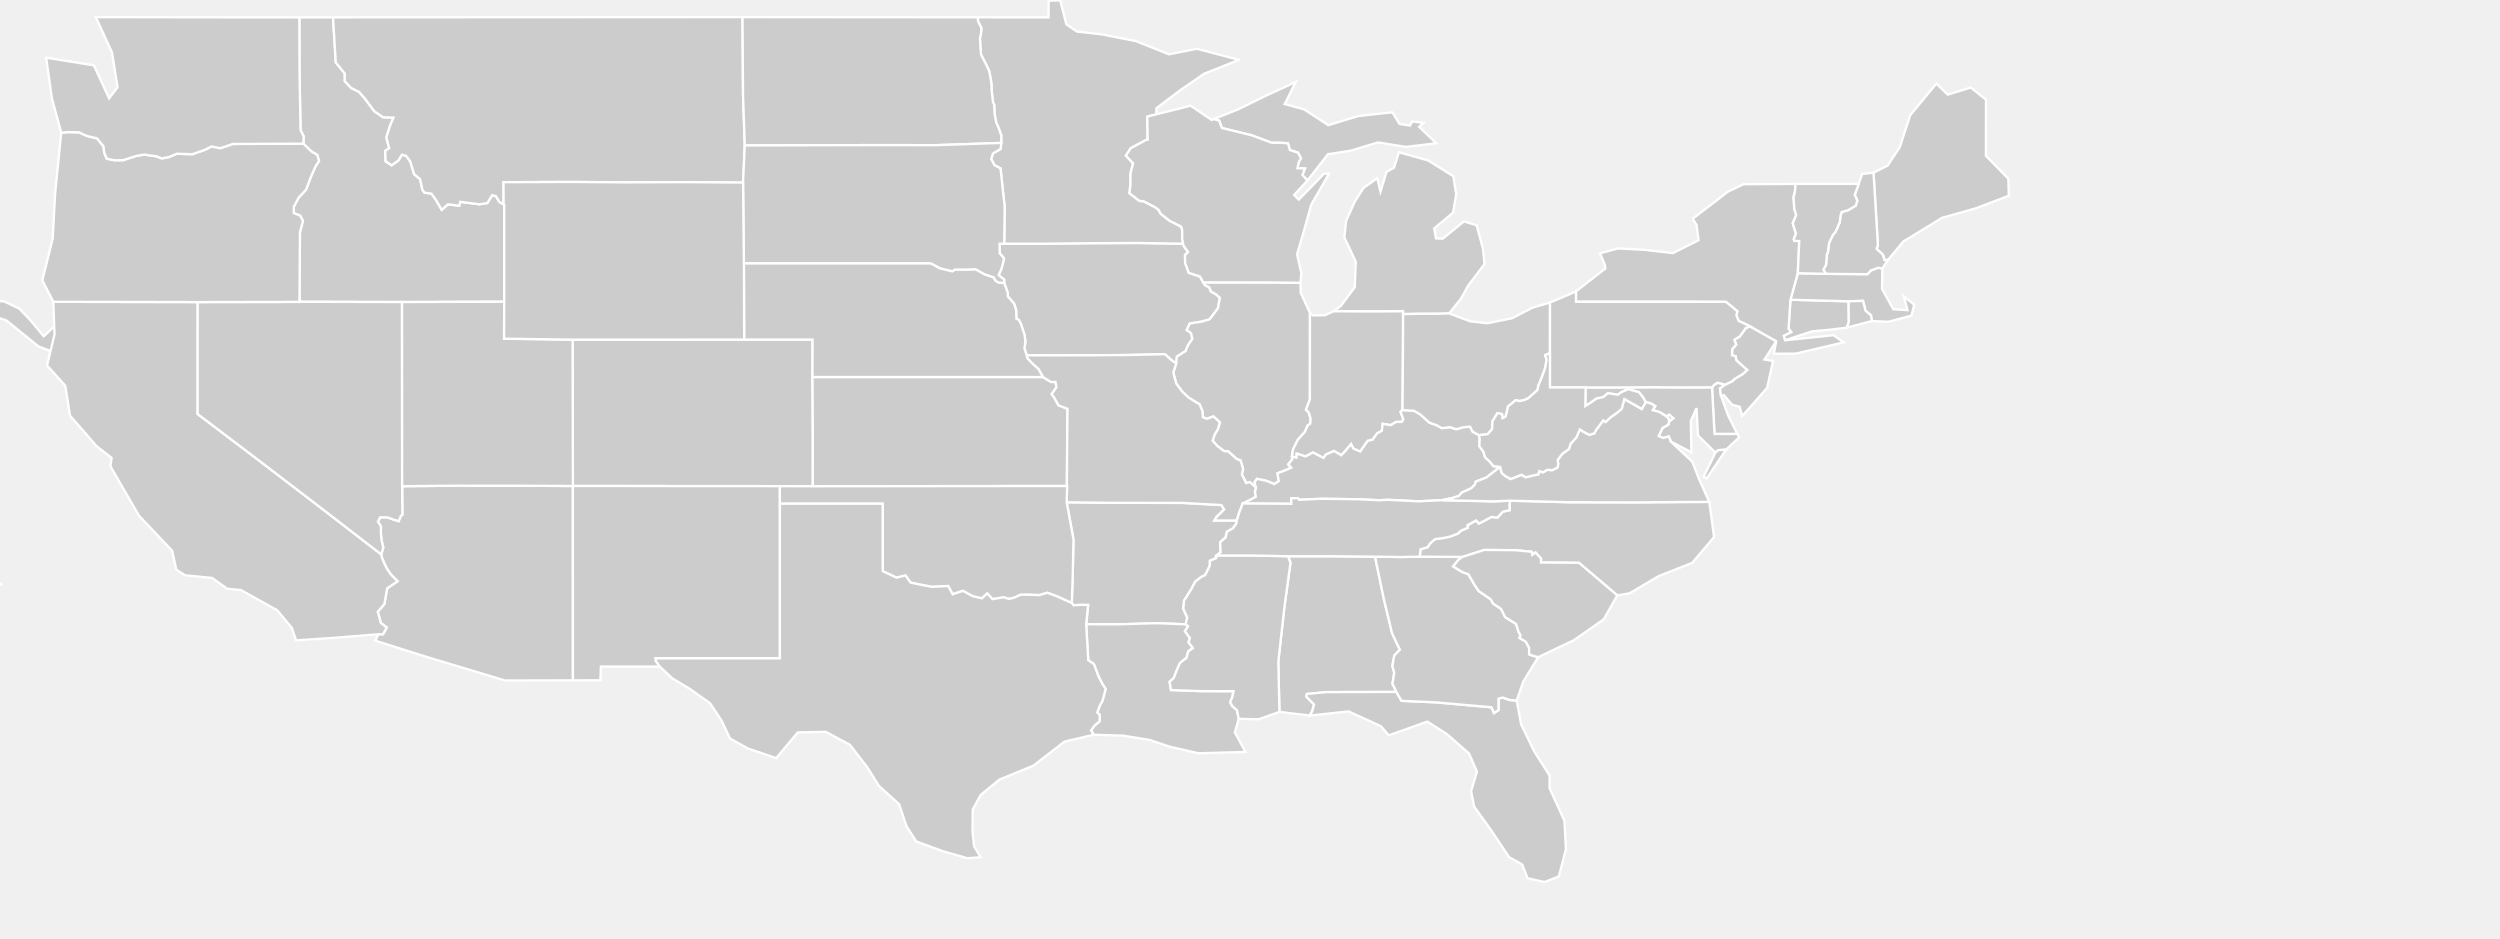
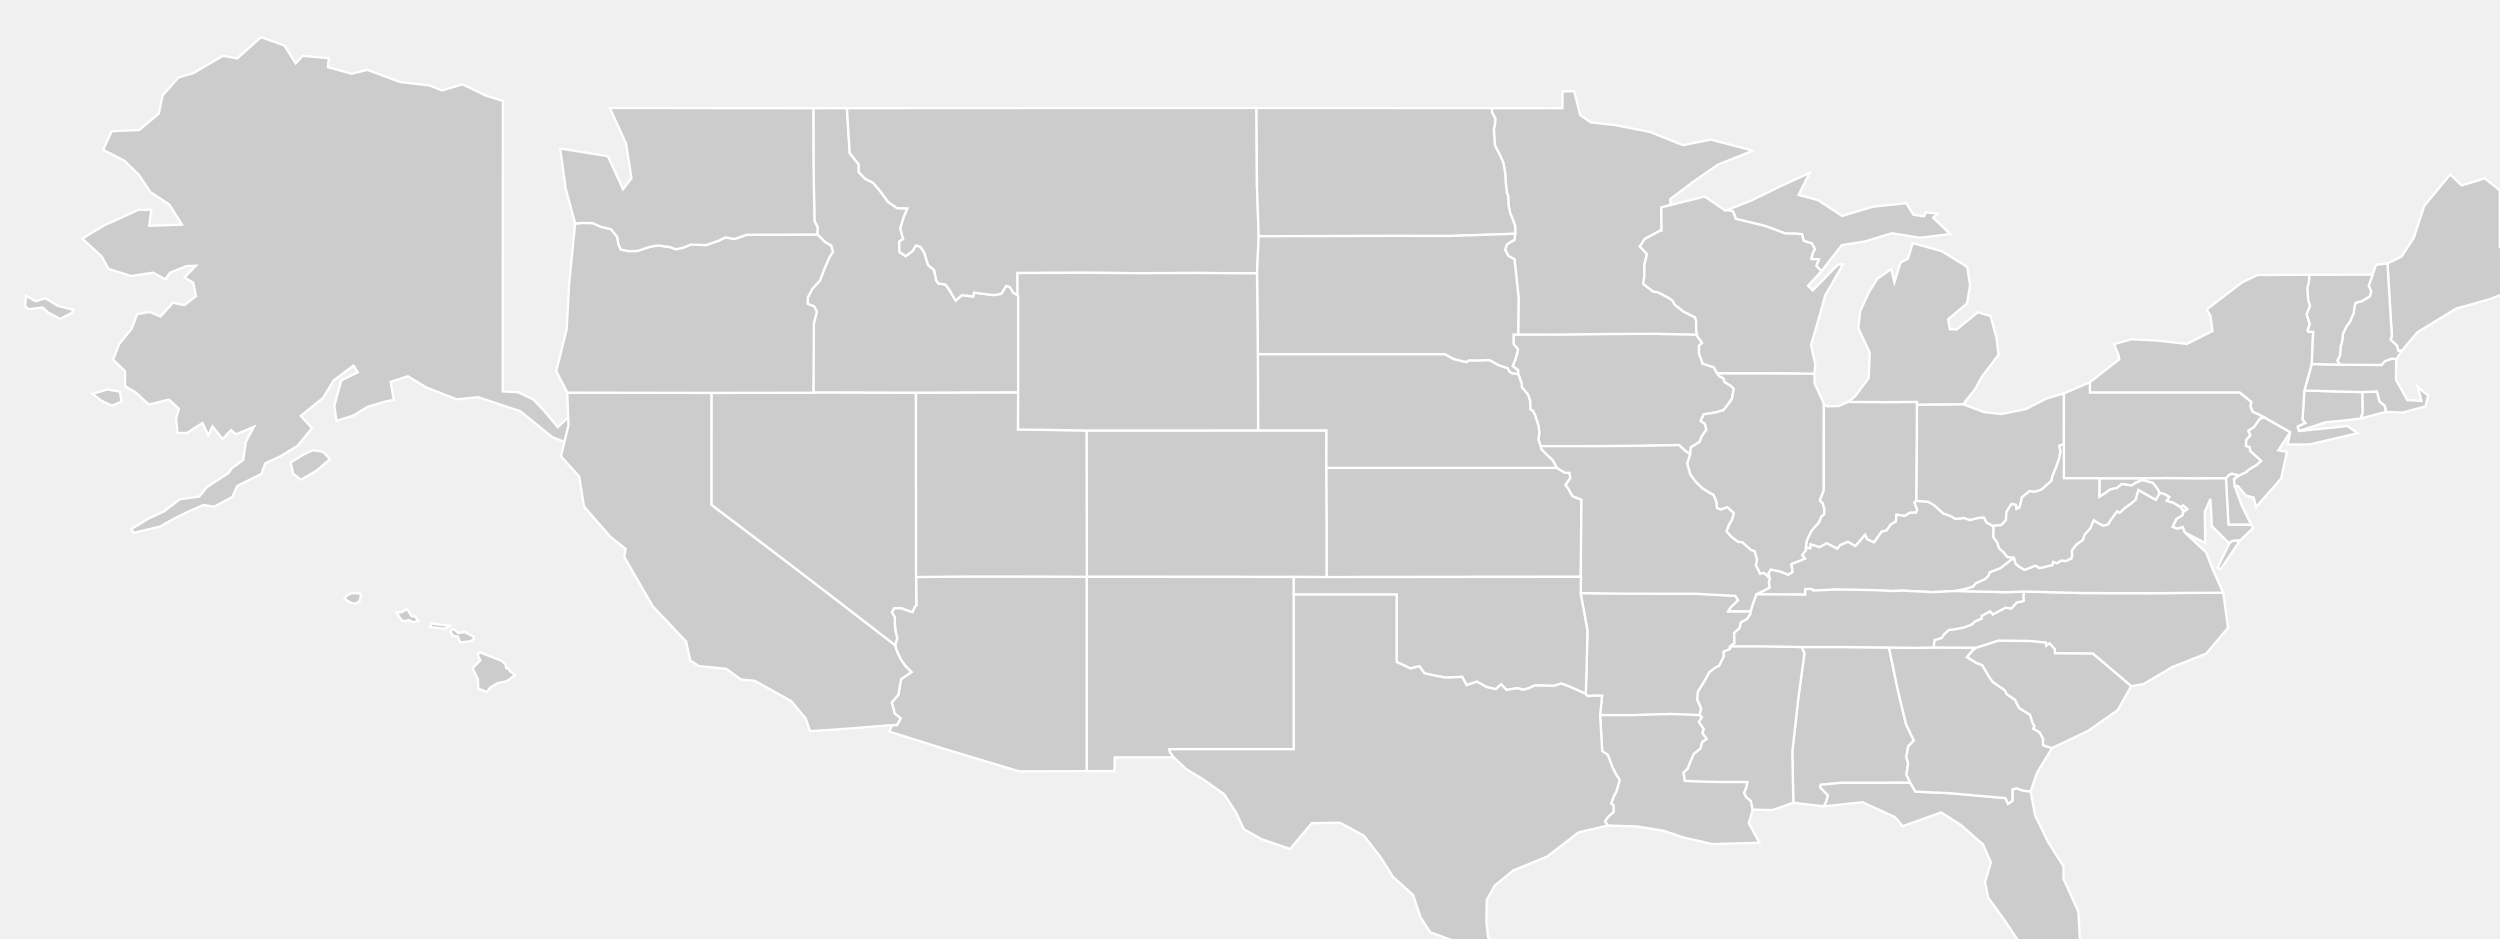
<svg xmlns="http://www.w3.org/2000/svg" xmlns:ns1="http://amcharts.com/ammap" version="1.1" id="svg59">
  <defs id="defs4">
    <style type="text/css" id="style2">
			.land
			{
				fill: #CCCCCC;
				fill-opacity: 1;
				stroke:white;
				stroke-opacity: 1;
				stroke-width:0.5;
			}
		</style>
    <ns1:ammap projection="mercator" leftLongitude="-171.798" topLatitude="71.359" rightLongitude="-67.119" bottomLatitude="18.958" />
  </defs>
-   <g id="g708" transform="translate(-338.4542,-284.6414)">
+   <g id="g708" transform="matrix(1.45686,0,0,1.45686,-332.269,-386.264)">
    <path id="US-AK" title="Alaska" class="land" d="m 289.172,274.926 2.409,3.829 1.48,-1.632 5.63,0.506 -0.201,1.929 5.097,1.412 3.398,-0.829 7.018,2.606 6.407,0.768 2.564,1.056 4.433,-1.32 5.054,2.435 3.62,1.123 v 0 l -0.021,27.349 -0.018,35.045 3.281,0.165 3.246,1.538 2.324,2.408 2.96,3.555 3.239,-3.02 3.345,-1.773 1.769,2.823 2.246,2.206 3.048,2.397 2.084,3.752 3.405,5.817 5.662,3.167 0.092,3.091 -1.851,2.329 -1.83,-1.814 -2.935,-1.553 -0.943,-4.308 -4.295,-4.088 -1.794,-4.885 -3.2,-0.338 -5.294,-0.129 -3.903,-1.517 -6.887,-5.582 -3.189,-1.038 -5.828,-1.97 -4.613,0.473 -6.552,-2.561 -3.959,-2.408 -3.698,1.2 0.689,3.885 -1.84,0.356 -3.853,1.147 -2.931,1.844 -3.691,1.15 -0.477,-3.208 1.498,-5.47 3.539,-1.753 -0.915,-1.441 -4.245,3.185 -2.275,3.732 -4.8,3.905 2.437,2.617 -3.147,3.805 -3.581,2.182 -3.334,1.573 -0.826,2.261 -5.199,2.606 -1.052,2.338 -3.896,2.103 -2.285,-0.376 -3.108,1.362 -3.38,1.65 -2.769,1.609 -5.725,1.373 -0.523,-0.8 3.645,-2.244 3.26,-1.497 3.55,-2.682 4.132,-0.559 1.642,-2.041 4.616,-3.02 0.745,-1.02 2.458,-1.814 0.576,-3.955 1.695,-3.141 -3.839,1.617 -1.074,-0.918 -1.805,1.932 -2.176,-2.703 -0.897,1.914 -1.247,-2.667 -3.331,2.144 -2.045,-0.003 -0.286,-3.197 0.604,-1.997 -2.144,-1.961 -4.33,1.059 -2.811,-2.603 -2.278,-1.344 -0.014,-3.214 -2.568,-2.456 1.289,-3.367 2.716,-3.332 1.187,-3.12 2.695,-0.45 2.285,0.979 2.688,-2.973 2.419,0.535 2.539,-1.935 -0.618,-2.885 -1.865,-1.15 2.465,-2.491 -2.045,0.073 -3.535,1.409 -1.014,1.417 -2.628,-1.417 -4.712,0.723 -4.878,-1.547 -1.399,-2.626 -4.217,-3.864 4.68,-2.835 7.424,-3.361 h 2.737 l -0.452,3.447 7.032,-0.265 -2.705,-4.291 -4.097,-2.694 -2.37,-3.599 -3.196,-3.132 -4.577,-2.358 1.865,-3.985 5.909,-0.25 4.203,-3.547 0.795,-3.873 3.405,-3.87 3.246,-0.944 6.315,-3.717 3.062,0.565 5.125,-4.558 z m -55.507,53.719 2.056,1.188 2.077,-0.641 2.695,1.641 3.309,0.826 -0.275,0.67 -2.522,1.294 -2.536,-1.332 -1.268,-1.117 -2.935,0.359 -0.798,-0.544 z m 20.492,22.762 -2.045,0.856 -2.183,-1.029 -2.02,-1.509 3.288,-0.956 2.642,0.506 z m 41.881,14.819 -3.327,1.932 -1.702,-1.306 -0.516,-2.397 3.027,-1.838 1.78,-0.794 2.211,0.353 1.413,1.609 z" />
    <path id="US-AL" title="Alabama" class="land" d="m 633.772,404.196 1.911,9.17 1.739,7.248 1.053,2.26 0.647,1.292 -1.217,1.266 -0.413,2.28 0.398,1.351 -0.179,1.266 -0.203,1.169 0.468,0.909 0.359,0.838 -15.007,0.039 -4.204,0.409 -0.117,0.539 1.677,1.721 -0.39,1.396 -0.53,0.968 -6.529,-0.779 -0.234,-10.878 1.295,-11.573 1.31,-9.553 -0.53,-1.435 h 9.251 z" />
    <path id="US-AR" title="Arkansas" class="land" d="m 604.078,396.429 -0.078,0.623 -0.749,1.065 -1.287,0.727 -0.289,1.24 -1.162,0.987 0.086,2.169 -0.835,0.695 -0.14,0.591 -1.318,0.559 -0.023,1.072 -0.983,1.987 -0.85,0.416 -1.303,1.007 -0.78,1.52 -1.607,2.559 -0.164,1.734 0.85,1.916 -0.359,1.435 -6.217,-0.247 -8.034,0.24 -7.106,-0.007 0.421,-4.144 -1.7,-0.026 -1.427,0.097 -0.382,-0.481 0.211,-6.443 0.148,-7.235 -1.459,-7.975 8.947,0.11 8.135,0.019 7.761,0.006 8.385,0.461 0.608,0.942 -0.827,0.812 -0.827,0.812 -0.452,0.753 z" />
    <path id="US-AZ" title="Arizona" class="land" d="m 461.494,389.019 0.008,41.74 -14.563,0.039 -16.778,-5.046 -11.107,-3.507 0.679,-1.39 0.975,0.006 0.811,-1.448 -1.303,-1 -0.257,-1.091 -0.382,-1.286 1.435,-1.682 0.585,-3.358 2.231,-1.513 -1.396,-1.416 -0.952,-1.396 -0.608,-1.299 -0.406,-1.007 -0.148,-0.669 0.452,-1.461 -0.359,-1.468 -0.156,-1.448 0.008,-1.617 -0.655,-1.033 0.499,-0.929 h 1.552 l 1.404,0.533 1.006,0.299 0.484,-1.15 0.32,-0.253 -0.055,-6.105 11.864,-0.117 14.141,0.013 z" />
    <path id="US-CA" title="California" class="land" d="m 380.913,349.519 -0.008,24.049 13.876,10.508 13.19,10.092 12.347,9.527 0.148,0.669 0.406,1.007 0.608,1.299 0.952,1.396 1.396,1.416 -2.231,1.513 -0.585,3.358 -1.435,1.682 0.382,1.286 0.257,1.091 1.303,1 -0.811,1.448 -0.975,-0.006 -9.337,0.76 -8.362,0.559 -0.889,-2.669 -3.12,-3.767 -7.847,-4.384 -2.964,-0.273 -3.19,-2.319 -5.819,-0.565 -1.88,-1.195 -0.897,-4.079 -7.137,-7.54 -6.123,-10.599 0.257,-1.786 -3.245,-2.552 -5.686,-6.533 -1.022,-6.43 -3.916,-4.351 1.607,-6.676 -0.257,-6.995 z" />
    <path id="US-CO" title="Colorado" class="land" d="m 512.951,365.619 0.078,12.138 -0.008,11.32 -7.082,-0.026 -8.806,-0.006 -12.503,-0.006 -11.622,-0.019 h -11.513 l -0.062,-31.433 h 7.379 7.363 l 14.734,-0.013 h 7.371 14.687 l -0.016,7.793 z" />
    <path id="US-CT" title="Connecticut" class="land" d="m 735.468,349.35 0.062,4.468 -0.452,1.188 -3.245,0.409 -4.274,0.403 -5.741,1.903 -0.265,-0.987 1.599,-0.786 -0.577,-0.695 0.413,-6.248 5.632,0.156 z" />
    <path id="US-DC" title="Washington, DC" class="land" d="m 696.921,375.185 0.039,-0.461 -0.616,-0.675 0.601,-0.377 0.928,0.812 z" />
    <path id="US-DE" title="Delaware" class="land" d="m 708.956,367.256 -1.092,0.825 0.187,1.526 1.537,4.241 1.997,3.994 h -4.906 l -0.538,-10.015 0.569,-0.63 0.663,-0.357 z" />
    <path id="US-FL" title="Florida" class="land" d="m 664.192,435.097 0.959,5.157 2.8,5.748 3.307,5.215 v 2.695 l 3.198,7.04 0.312,6.085 -1.529,5.852 -3.081,1.188 -3.627,-0.818 -1.162,-2.955 -2.792,-1.559 -3.9,-5.845 -3.604,-4.994 -0.671,-3.312 1.264,-4.215 -1.693,-3.89 -4.781,-4.195 -4.196,-2.676 -8.276,2.955 -1.693,-1.968 -6.95,-3.176 -8.315,0.89 0.53,-0.968 0.39,-1.396 -1.677,-1.721 0.117,-0.539 4.204,-0.409 15.007,-0.039 1.123,1.909 7.394,0.331 11.926,1.059 0.546,1.234 0.952,-0.63 0.016,-2.461 0.889,-0.24 1.459,0.52 z" />
    <path id="US-GA" title="Georgia" class="land" d="m 652.523,404.248 -0.803,0.617 -1.178,1.409 1.981,1.227 1.279,0.455 1.373,2.332 0.874,1.305 2.558,1.741 0.507,0.916 1.747,1.188 0.858,1.741 2.348,1.468 0.523,1.656 0.437,0.805 -0.25,0.533 1.373,0.792 0.718,1.351 -0.008,1.37 0.671,0.266 1.264,0.37 -3.198,5.248 -1.404,4.059 -1.552,-0.13 -1.459,-0.52 -0.889,0.24 -0.016,2.461 -0.952,0.63 -0.546,-1.234 -11.926,-1.059 -7.394,-0.331 -1.123,-1.909 -0.359,-0.838 -0.468,-0.909 0.203,-1.169 0.179,-1.266 -0.398,-1.351 0.413,-2.28 1.217,-1.266 -0.647,-1.292 -1.053,-2.26 -1.739,-7.248 -1.911,-9.17 5.678,0.071 3.923,-0.078 z" />
    <path id="US-HI" title="Hawaii" class="land" d="m 305.323,394.172 -0.858,0.643 -1.092,-0.221 -1.326,-0.87 0.46,-0.649 1.084,-0.546 1.669,0.026 0.351,0.429 z m 11.942,3.377 0.632,0.981 -1.201,0.253 -0.757,-0.468 -0.413,0.091 -0.164,0.071 -0.952,-0.019 -1.201,-1.747 1.108,-0.097 1.178,-0.662 0.975,1.507 z m 7.418,1.981 -1.084,0.643 -3.167,-0.37 0.296,-0.766 z m 0.936,0.786 0.913,0.779 1.349,-0.24 1.903,1.039 0.039,0.507 -0.686,0.455 -2.223,0.26 -0.523,-1.273 -0.998,-0.136 -0.608,-0.831 0.304,-0.494 z m 7.722,12.482 -0.663,0.935 -1.88,-0.688 -0.07,-2.013 -1.162,-2.377 1.677,-1.708 -0.53,-0.994 0.133,-0.597 0.312,-0.104 4.657,1.825 0.827,0.766 0.148,0.825 0.569,0.104 0.265,0.565 1.092,0.779 -1.833,1.325 -1.888,0.383 z" />
    <path id="US-IA" title="Iowa" class="land" d="m 592.557,336.978 0.109,0.461 0.959,1.331 -0.663,0.636 0.023,1.754 0.304,0.747 0.468,1.318 2.402,0.799 0.718,1.266 0.429,0.63 0.866,0.422 0.351,0.89 1.162,0.662 0.757,0.708 -0.39,2.208 -1.365,1.851 -0.491,0.585 -1.685,0.474 -2.519,0.396 -0.663,1.403 0.913,0.63 0.312,1.253 -0.959,1.396 -0.491,1.227 -1.88,1.195 -0.148,1.461 -1.014,-0.669 -1.404,-1.299 -8.042,0.175 -8.463,0.058 -6.591,0.013 -6.607,-0.007 -0.484,-1.455 0.203,-1.442 -0.156,-1.396 -0.757,-2.338 -0.491,-0.974 -0.523,-0.266 -0.062,-1.89 -0.46,-1.357 -1.334,-1.546 0.016,-0.682 -0.468,-1.364 -0.328,-0.818 0.008,-0.76 -1.193,-0.922 0.593,-1.364 0.382,-1.338 0.179,-0.903 -0.944,-1.117 0.008,-2.046 0.983,-0.006 8.042,0.013 9.992,-0.11 10.748,-0.052 z" />
    <path id="US-ID" title="Idaho" class="land" d="m 446.487,328.451 0.265,0.156 -0.008,20.834 -21.949,0.071 -22.027,-0.058 0.109,-14.97 0.64,-2.409 -0.593,-1.111 -1.381,-0.572 0.016,-1.37 1.037,-1.942 1.583,-1.702 1.053,-2.786 0.991,-2.241 0.741,-1.13 -0.39,-1.325 -1.232,-0.714 -1.739,-1.689 0.062,-1.565 -0.671,-1.344 -0.211,-12.476 -0.039,-11.729 7.231,-0.013 0.593,9.67 1.942,2.416 -0.008,1.63 1.365,1.442 1.7,0.851 1.225,1.396 2.051,2.76 1.895,1.292 2.215,0.084 -0.811,1.968 -0.71,2.325 0.616,2.26 -0.858,0.565 0.078,2.241 1.31,0.864 1.451,-1.039 0.749,-1.227 0.897,0.24 0.881,1.201 0.842,2.747 1.303,1.078 0.468,2.26 0.445,0.623 1.498,0.214 0.905,1.247 1.303,2.221 1.357,-1.182 2.41,0.312 0.195,-0.844 4.157,0.533 1.685,-0.273 1.045,-1.702 0.796,0.234 0.718,1.201 z" />
    <path id="US-IL" title="Illinois" class="land" d="m 617.751,345.363 v 0.019 l 0.062,2.15 1.981,4.312 v 0 0 l -0.008,9.385 -0.008,9.216 -0.842,2.195 0.608,0.578 0.39,1.338 -0.062,1.052 -0.616,0.481 -0.53,1.292 -1.529,1.695 -1.03,2.085 -0.234,1.565 0.047,0.572 -0.835,1.072 0.632,0.727 -1.287,0.559 -1.669,0.643 0.281,1.676 -0.959,0.63 -1.778,-0.708 -1.958,-0.409 -0.499,0.74 0.289,1.156 -1.31,-1.188 -0.788,0.201 -0.944,-1.883 0.273,-1.15 -0.554,-1.864 -0.741,-0.227 -1.927,-1.695 -0.835,-0.033 -1.451,-1.091 -1.045,-1.169 0.476,-1.364 0.679,-1.137 0.413,-1.442 -1.396,-1.26 -1.388,0.507 -0.842,-0.331 -0.117,-1.312 -0.616,-1.494 -0.679,-0.364 -1.693,-1.059 -1.404,-1.344 -1.217,-1.63 -0.663,-2.383 0.647,-1.987 0.148,-1.461 1.88,-1.195 0.491,-1.227 0.959,-1.396 -0.312,-1.253 -0.913,-0.63 0.663,-1.403 2.519,-0.396 1.685,-0.474 0.491,-0.585 1.365,-1.851 0.39,-2.208 -0.757,-0.708 -1.162,-0.662 -0.351,-0.89 -0.866,-0.422 -0.429,-0.63 h 7.511 l 7.675,0.019 5.663,0.071 v -0.019 z" />
    <path id="US-IN" title="Indiana" class="land" d="m 639.794,352.097 -0.023,7.339 -0.055,7.787 -0.047,5.475 -0.421,0.37 0.601,1.604 -0.32,0.578 -1.24,0.013 -1.147,0.688 -1.739,-0.279 -0.164,1.5 -1.03,0.572 -0.967,1.338 -1.045,0.24 -1.615,2.306 -1.49,-0.662 -0.468,-0.948 -1.279,1.546 -0.811,0.857 -1.583,-0.909 -1.7,0.74 -0.554,0.747 -2.262,-1.176 -1.583,0.844 -1.895,-0.598 -0.07,0.857 -0.952,-0.201 0.234,-1.565 1.03,-2.085 1.529,-1.695 0.53,-1.292 0.616,-0.481 0.062,-1.052 -0.39,-1.338 -0.608,-0.578 0.842,-2.195 0.008,-9.216 0.008,-9.385 v 0 l 0.671,0.552 2.504,-0.045 1.989,-0.896 v 0 l 7.917,0.039 6.919,-0.039 z" />
    <path id="US-KS" title="Kansas" class="land" d="m 567.59,389.019 -6.458,0.006 -13.237,0.013 -13.244,0.013 -7.355,0.013 -7.355,0.006 -6.919,0.007 0.008,-11.32 -0.078,-12.138 h 0.016 12.854 9.571 16.918 10.132 l 1.747,1.059 0.952,-0.013 0.211,1.15 -1.03,1.468 0.554,0.753 0.913,1.656 1.934,0.747 -0.078,8.358 z" />
    <path id="US-KY" title="Kentucky" class="land" d="m 656.111,378.101 0.14,0.74 -0.078,1.611 0.874,1.208 0.359,1.176 1.069,1 0.741,0.929 1.427,0.143 -2.941,2.286 -2.293,0.896 -0.179,0.617 -0.788,0.805 -2.012,0.909 -0.655,0.74 -1.513,0.474 -2.129,0.429 -4.976,0.247 -6.482,-0.325 -2.114,0.091 -4.22,-0.208 -4.306,-0.065 -3.962,-0.039 -4.602,0.214 -0.242,-0.344 -1.459,0.013 0.023,1.195 -10.507,-0.071 1.646,-0.799 1.17,-0.63 -0.14,-1.195 0.234,-0.766 -0.289,-1.156 0.499,-0.74 1.958,0.409 1.778,0.708 0.959,-0.63 -0.281,-1.676 1.669,-0.643 1.287,-0.559 -0.632,-0.727 0.835,-1.072 -0.047,-0.572 0.952,0.201 0.07,-0.857 1.895,0.598 1.583,-0.844 2.262,1.176 0.554,-0.747 1.7,-0.74 1.583,0.909 0.811,-0.857 1.279,-1.546 0.468,0.948 1.49,0.662 1.615,-2.306 1.045,-0.24 0.967,-1.338 1.03,-0.572 0.164,-1.5 1.739,0.279 1.147,-0.688 1.24,-0.013 0.32,-0.578 -0.601,-1.604 0.421,-0.37 2.519,0.182 1.303,0.76 1.958,1.767 1.56,0.559 1.131,0.63 1.747,-0.221 1.295,0.448 1.576,-0.429 1.396,-0.13 0.585,1.091 z" />
    <path id="US-LA" title="Louisiana" class="land" d="m 593.088,418.731 0.53,0.416 -0.671,1.046 1.061,1.494 -0.296,0.896 0.944,1.24 -1.014,0.734 -0.343,1.364 -1.42,1.117 -0.663,1.507 -0.671,1.721 -0.897,0.799 0.296,1.78 6.49,0.227 6.934,0.013 -0.211,1.182 -0.491,1.163 0.468,0.896 0.975,0.818 0.257,1.169 0.133,0.701 -0.842,2.929 2.293,4.195 -10.117,0.279 -6.248,-1.429 -4.243,-1.435 -5.6,-0.909 -6.373,-0.208 -0.601,-0.929 0.749,-1.033 1.1,-0.929 0.023,-1.409 -0.538,-0.468 0.64,-1.689 0.468,-0.773 0.71,-2.598 -0.647,-0.968 -0.85,-1.624 -0.632,-1.656 -0.406,-1.111 -1.209,-0.812 -0.445,-7.722 7.106,0.007 8.034,-0.24 z" />
    <path id="US-MA" title="Massachusetts" class="land" d="m 742.722,342.304 -0.07,4.397 2.426,4.358 3.05,0.201 -0.772,-2.994 2.207,1.825 -0.585,2.338 -4.969,1.318 -3.533,-0.156 -0.203,-1.247 -1.154,-0.942 -0.546,-2.143 -3.104,0.091 -6.848,-0.188 -5.632,-0.156 1.583,-5.689 6.068,0.136 8.892,0.071 0.757,-0.818 1.56,-0.565 z" />
    <path id="US-MD" title="Maryland" class="land" d="m 706.14,367.827 0.538,10.015 h 4.906 l 0.413,0.708 -2.839,2.663 -1.708,0.117 -0.577,0.526 -3.744,-3.708 -0.312,-5.871 -1.217,2.76 0.101,6.741 -4.399,-2.306 -0.429,-1.098 -1.201,0.338 -0.975,-0.422 0.835,-1.741 1.256,-0.734 0.133,-0.63 0.952,-0.701 -0.928,-0.812 -0.601,0.377 -1.365,-0.87 -1.56,-0.474 0.546,-0.851 -0.975,-0.591 -1.084,-0.266 -0.577,-1.007 -0.897,-1.13 -2.27,-0.63 -1.42,0.604 -0.803,0.585 -2.168,-0.318 -0.991,0.825 -1.451,0.318 -1.264,0.909 -1.131,0.701 0.062,-4.007 6.825,0.006 2.332,-0.013 5.218,-0.033 6.295,0.039 z" />
    <path id="US-ME" title="Maine" class="land" d="m 743.97,340.427 -0.78,0.084 -0.343,-1.169 -1.349,-1.24 0.273,-0.831 -0.944,-15.541 3.034,-1.513 2.613,-3.975 2.246,-6.878 5.608,-6.761 2.449,2.364 4.93,-1.526 3.268,2.591 -0.008,12.073 4.813,4.91 0.101,3.669 -7.16,2.721 -7.145,2.007 -8.346,5.092 z" />
    <path id="US-MI" title="Michigan" class="land" d="m 641.736,310.74 v 0 l 2.457,0.273 v 0 l -0.936,0.877 3.658,3.514 -6.482,0.792 -0.25,-0.039 -5.788,-0.929 -5.741,1.754 -5,0.786 -4.321,5.54 -0.187,-0.058 -0.008,0.013 -0.983,-1.02 0.546,-1.396 -1.622,-0.078 0.335,-1.416 0.445,-0.701 -0.647,-1.227 -1.739,-0.559 -0.406,-1.442 -1.435,-0.11 -2.083,-0.013 -4.243,-1.585 -6.435,-1.578 -0.593,-1.598 -1.154,-0.292 -0.008,-0.026 -0.452,0.182 -0.062,-0.045 0.062,0.045 5.678,-2.267 5.905,-2.903 6.49,-2.981 -2.363,4.741 4.173,1.137 5.179,3.39 6.529,-1.974 7.231,-0.779 1.544,2.487 2.246,0.357 z m 15.733,30.498 v 0 l -0.187,0.11 -3.463,4.566 -1.615,2.89 v 0 l -2.519,3.163 v 0 l -2.777,0.071 h -3.346 l -3.767,0.058 -0.008,-0.643 -6.919,0.039 -7.917,-0.039 v 0 0 l 1.49,-1.13 2.987,-4.007 0.203,-5.481 -2.441,-5.189 0.367,-3.591 1.919,-4.189 1.833,-2.884 2.941,-2.065 0.686,2.897 1.303,-4.267 1.622,-0.883 1.03,-3.319 6.256,1.747 5.444,3.39 0.601,3.923 -0.671,3.903 -4.048,3.397 0.374,2.13 1.459,0.071 4.563,-3.721 2.722,0.851 1.326,4.897 0.367,3.429 z" />
    <path id="US-MN" title="Minnesota" class="land" d="m 604.538,297.491 v 0.006 l -7.504,3 -5.226,3.611 -4.992,3.78 -0.023,1.312 -1.934,0.494 0.078,4.962 -0.234,-0.006 -1.817,0.974 -1.568,0.838 -1.053,1.611 1.544,1.637 -0.554,2.189 -0.008,2.338 -0.226,1.896 2.145,1.65 0.881,0.078 2.379,1.221 0.827,0.578 0.515,0.916 1.856,1.461 2.48,1.26 0.242,0.701 0.016,2.033 0.195,0.948 -9.649,-0.156 -10.748,0.052 -9.992,0.11 -8.042,-0.013 0.101,-7.917 -0.897,-8.255 -1.287,-0.675 -0.725,-1.344 0.398,-1.188 1.646,-0.974 0.125,-1.279 0.008,-1.598 -0.46,-1.344 -0.616,-1.435 -0.359,-1.805 -0.086,-2.033 -0.25,-0.487 -0.304,-2.637 -0.031,-1.208 -0.14,-1.078 -0.367,-1.838 -0.889,-1.87 -0.858,-1.669 -0.125,-1.669 -0.094,-1.799 0.25,-1.176 0.047,-1.078 -0.686,-1.338 -0.109,-0.916 15.226,0.013 0.023,-3.591 2.488,-0.052 1.303,5.124 2.293,1.572 5.14,0.565 7.504,1.474 7.137,2.845 5.959,-1.195 z" />
    <path id="US-MO" title="Missouri" class="land" d="m 591.075,362.683 -0.647,1.987 0.663,2.383 1.217,1.63 1.404,1.344 1.693,1.059 0.679,0.364 0.616,1.494 0.117,1.312 0.842,0.331 1.388,-0.507 1.396,1.26 -0.413,1.442 -0.679,1.137 -0.476,1.364 1.045,1.169 1.451,1.091 0.835,0.033 1.927,1.695 0.741,0.227 0.554,1.864 -0.273,1.15 0.944,1.883 0.788,-0.201 1.31,1.188 -0.234,0.766 0.14,1.195 -1.17,0.63 -1.646,0.799 -0.195,0.734 -0.445,1.078 -0.569,1.844 h -4.805 l 0.452,-0.753 0.827,-0.812 0.827,-0.812 -0.608,-0.942 -8.385,-0.461 -7.761,-0.006 -8.135,-0.019 -8.947,-0.11 0.086,-3.494 h -0.039 l 0.055,-8.222 0.078,-8.358 -1.934,-0.747 -0.913,-1.656 -0.554,-0.753 1.03,-1.468 -0.211,-1.15 -0.952,0.013 -1.747,-1.059 -0.959,-1.708 -1.139,-1.026 -1.24,-1.266 -0.148,-0.662 6.607,0.007 6.591,-0.013 8.463,-0.058 8.042,-0.175 1.404,1.299 z" />
    <path id="US-MS" title="Mississippi" class="land" d="m 615.076,404.099 0.53,1.435 -1.31,9.553 -1.295,11.573 0.234,10.878 -4.508,1.585 -4.228,-0.11 -0.133,-0.701 -0.257,-1.169 -0.975,-0.818 -0.468,-0.896 0.491,-1.163 0.211,-1.182 -6.934,-0.013 -6.49,-0.227 -0.296,-1.78 0.897,-0.799 0.671,-1.721 0.663,-1.507 1.42,-1.117 0.343,-1.364 1.014,-0.734 -0.944,-1.24 0.296,-0.896 -1.061,-1.494 0.671,-1.046 -0.53,-0.416 0.359,-1.435 -0.85,-1.916 0.164,-1.734 1.607,-2.559 0.78,-1.52 1.303,-1.007 0.85,-0.416 0.983,-1.987 0.023,-1.072 1.318,-0.559 0.14,-0.591 h 7.246 z" />
    <path id="US-MT" title="Montana" class="land" d="m 498.412,315.877 -0.374,7.975 -12.269,-0.091 -13.252,0.045 -11.443,-0.091 -14.485,0.058 0.031,4.371 -0.133,0.305 -0.803,-0.474 -0.718,-1.201 -0.796,-0.234 -1.045,1.702 -1.685,0.273 -4.157,-0.533 -0.195,0.844 -2.41,-0.312 -1.357,1.182 -1.303,-2.221 -0.905,-1.247 -1.498,-0.214 -0.445,-0.623 -0.468,-2.26 -1.303,-1.078 -0.842,-2.747 -0.881,-1.201 -0.897,-0.24 -0.749,1.227 -1.451,1.039 -1.31,-0.864 -0.078,-2.241 0.858,-0.565 -0.616,-2.26 0.71,-2.325 0.811,-1.968 -2.215,-0.084 -1.895,-1.292 -2.051,-2.76 -1.225,-1.396 -1.7,-0.851 -1.365,-1.442 0.008,-1.63 -1.942,-2.416 -0.593,-9.67 21.988,-0.013 21.988,-0.013 21.98,-0.013 21.996,-0.013 0.109,16.775 z" />
    <path id="US-NC" title="North Carolina" class="land" d="m 705.555,392.435 1.03,7.547 -4.68,5.533 -7.215,2.851 -6.295,3.715 -2.605,0.429 -8.229,-6.988 -8.167,-0.071 0.016,-0.864 -1.147,-1.26 -0.741,0.494 -0.062,-0.662 -3.44,-0.344 -6.786,-0.058 -3.97,1.273 -0.741,0.221 -9.149,-0.058 0.164,-1.578 1.552,-0.468 0.507,-0.805 1.045,-0.903 1.49,-0.201 1.732,-0.344 1.685,-0.649 0.725,-0.662 1.404,-0.598 -0.039,-0.546 1.849,-1.02 0.593,0.662 2.714,-1.422 1.271,0.149 1.131,-1.273 1.498,-0.325 -0.078,-1.085 0.187,-0.948 12.41,0.325 14.656,0.039 7.784,-0.065 z" />
    <path id="US-ND" title="North Dakota" class="land" d="m 548.417,288.36 0.109,0.916 0.686,1.338 -0.047,1.078 -0.25,1.176 0.094,1.799 0.125,1.669 0.858,1.669 0.889,1.87 0.367,1.838 0.14,1.078 0.031,1.208 0.304,2.637 0.25,0.487 0.086,2.033 0.359,1.805 0.616,1.435 0.46,1.344 -0.008,1.598 -13.993,0.481 -11.95,-0.019 -15.085,0.039 -14.048,0.039 -0.374,-10.787 -0.109,-16.775 25.475,0.026 z" />
    <path id="US-NE" title="Nebraska" class="land" d="m 554.111,345.428 0.328,0.818 0.468,1.364 -0.016,0.682 1.334,1.546 0.46,1.357 0.062,1.89 0.523,0.266 0.491,0.974 0.757,2.338 0.156,1.396 -0.203,1.442 0.484,1.455 0.148,0.662 1.24,1.266 1.139,1.026 0.959,1.708 h -10.132 -16.918 -9.571 -12.854 -0.016 v -0.253 l 0.016,-7.793 h -14.687 l -0.055,-16.392 h 14.36 11.037 14.75 l 1.903,1.052 2.707,0.662 0.632,-0.383 1.747,0.033 2.629,-0.084 1.903,1.072 2.02,0.695 0.335,0.688 0.624,0.396 z" />
    <path id="US-NH" title="New Hampshire" class="land" d="m 743.97,340.427 -1.248,1.877 -0.874,-0.162 -1.56,0.565 -0.757,0.818 -8.892,-0.071 -0.585,-0.864 0.577,-1.078 0.179,-2.195 0.226,-0.526 0.25,-1.987 0.803,-1.682 0.608,-0.734 0.874,-2.013 0.164,-1.364 0.25,-0.831 1.42,-0.409 1.646,-0.994 0.289,-1.065 -0.546,-1.227 0.866,-2.345 -0.016,-0.007 0.741,-2.13 2.441,-0.273 0.944,15.541 -0.273,0.831 1.349,1.24 0.343,1.169 z" />
    <path id="US-NJ" title="New Jersey" class="land" d="m 719.938,357.923 -2.535,3.923 1.849,0.344 -1.271,5.748 -5.351,6.072 -0.554,-2.02 -1.615,-0.409 -1.763,-2.065 -0.647,0.091 -0.187,-1.526 1.092,-0.825 1.505,-0.727 0.53,-0.5 1.739,-1.052 0.952,-0.87 -2.317,-2.072 -0.133,-0.851 -0.796,-0.247 0.031,-1.292 0.866,-0.987 -0.398,-1.052 1.178,-0.708 1.287,-1.818 0.897,-0.357 z" />
    <path id="US-NM" title="New Mexico" class="land" d="m 505.939,389.051 0.016,3.773 v 19.549 13.664 h -6.833 -13.237 -6.622 l 0.078,0.61 0.819,1.15 h -12.659 l -0.094,2.949 -5.905,0.013 -0.008,-41.74 h 11.513 l 11.622,0.019 12.503,0.006 z" />
    <path id="US-NV" title="Nevada" class="land" d="m 424.796,349.513 0.023,39.552 0.055,6.105 -0.32,0.253 -0.484,1.15 -1.006,-0.299 -1.404,-0.533 h -1.552 l -0.499,0.929 0.655,1.033 -0.008,1.617 0.156,1.448 0.359,1.468 -0.452,1.461 -12.347,-9.527 -13.19,-10.092 -13.876,-10.508 0.008,-24.049 21.855,-0.039 v -0.026 z" />
    <path id="US-NY" title="New York" class="land" d="m 724.572,343.317 -1.583,5.689 -0.413,6.248 0.577,0.695 -1.599,0.786 0.265,0.987 10.413,-1.085 2.184,1.533 -10.304,2.416 -4.688,0.019 0.515,-2.682 -5.639,-3.202 -1.186,-0.578 -1.256,-0.565 -0.476,-1.182 0.195,-0.903 -0.874,-0.74 -1.599,-1.286 -9.992,-0.013 h -10.717 -11.474 v -2.228 l 6.326,-4.936 -0.14,-0.799 v -0.019 l -1.006,-2.416 3.83,-1.059 5.788,0.312 6.022,0.695 5.515,-2.773 -0.437,-3.293 -0.835,-1.318 -0.023,-0.013 v 0 l 0.023,0.013 7.613,-5.832 3.323,-1.585 11.177,-0.058 -0.156,1.747 -0.289,1.104 0.172,2.539 0.406,1.299 -0.741,1.76 0.679,2.215 -0.468,1.227 0.133,0.318 1.053,0.065 z" />
    <path id="US-OH" title="Ohio" class="land" d="m 671.337,360.495 -1.014,0.409 0.304,1.02 -0.335,1.838 -0.764,2.078 -0.71,1.715 -0.125,0.818 -2.005,1.805 -0.842,0.383 -0.998,0.221 -0.889,-0.175 -1.638,1.357 -0.296,1.416 -0.234,0.766 -0.655,0.312 -0.094,-0.877 -0.991,-0.188 -1.037,1.702 -0.117,1.728 -0.959,1.085 -1.825,0.195 -1.373,-0.747 -0.585,-1.091 -1.396,0.13 -1.576,0.429 -1.295,-0.448 -1.747,0.221 -1.131,-0.63 -1.56,-0.559 -1.958,-1.767 -1.303,-0.76 -2.519,-0.182 0.047,-5.475 0.055,-7.787 0.023,-7.339 3.767,-0.065 h 3.346 l 2.777,-0.071 v 0 0 l 4.532,1.689 3.674,0.416 5.327,-1.078 4.352,-2.267 3.783,-1.104 z" />
    <path id="US-OK" title="Oklahoma" class="land" d="m 567.543,392.513 1.459,7.975 -0.148,7.235 -0.211,6.443 -3.167,-1.435 -2.067,-0.786 -1.669,0.5 -2.59,-0.078 -1.529,0.013 -1.256,0.598 -1.232,0.305 -1.076,-0.357 -2.457,0.39 -1.115,-1.221 -1.147,1.059 -2.005,-0.474 -2.067,-1.143 -2.207,0.74 -0.967,-1.773 -3.424,0.175 -2.192,-0.396 -2.465,-0.526 -1.092,-1.533 -1.934,0.494 -1.201,-0.597 -1.755,-0.799 v -7.112 -7.384 h -7.355 -7.363 -7.355 l -0.016,-3.773 7.082,0.026 6.919,-0.007 7.355,-0.006 7.355,-0.013 13.244,-0.013 13.237,-0.013 6.458,-0.006 h 0.039 z" />
    <path id="US-OR" title="Oregon" class="land" d="m 403.603,315.494 1.739,1.689 1.232,0.714 0.39,1.325 -0.741,1.13 -0.991,2.241 -1.053,2.786 -1.583,1.702 -1.037,1.942 -0.016,1.37 1.381,0.572 0.593,1.111 -0.64,2.409 -0.109,14.97 v 0.026 l -21.855,0.039 -31.005,-0.059 -2.363,-4.624 2.231,-8.962 0.515,-9.599 1.31,-13.145 1.529,-0.117 2.246,0.039 1.786,0.805 2.137,0.5 1.365,1.682 0.195,1.468 0.546,1.227 1.7,0.331 1.802,-0.026 2.847,-0.922 1.669,-0.279 2.629,0.377 1.154,0.455 1.544,-0.312 1.677,-0.701 3.315,0.11 2.73,-0.961 1.435,-0.714 1.88,0.383 2.636,-0.916 z" />
    <path id="US-PA" title="Pennsylvania" class="land" d="m 714.299,354.721 -0.897,0.357 -1.287,1.818 -1.178,0.708 0.398,1.052 -0.866,0.987 -0.031,1.292 0.796,0.247 0.133,0.851 2.317,2.072 -0.952,0.87 -1.739,1.052 -0.53,0.5 -1.505,0.727 -1.583,-0.416 -0.663,0.357 -0.569,0.63 -6.474,0.019 -6.295,-0.039 -5.218,0.033 -2.332,0.013 -6.825,-0.006 h -7.66 v -7.352 l 0.016,-10.878 h 0.008 l 5.546,-2.377 0.016,-0.013 v 2.228 h 11.474 10.717 l 9.992,0.013 1.599,1.286 0.874,0.74 -0.195,0.903 0.476,1.182 1.256,0.565 z" />
    <path id="US-RI" title="Rhode Island" class="land" d="m 740.476,353.591 -5.398,1.416 0.452,-1.188 -0.062,-4.468 3.104,-0.091 0.546,2.143 1.154,0.942 z" />
    <path id="US-SC" title="South Carolina" class="land" d="m 685.79,412.509 -2.886,5.137 -6.419,4.488 -7.691,3.656 -1.264,-0.37 -0.671,-0.266 0.008,-1.37 -0.718,-1.351 -1.373,-0.792 0.25,-0.533 -0.437,-0.805 -0.523,-1.656 -2.348,-1.468 -0.858,-1.741 -1.747,-1.188 -0.507,-0.916 -2.558,-1.741 -0.874,-1.305 -1.373,-2.332 -1.279,-0.455 -1.981,-1.227 1.178,-1.409 0.803,-0.617 0.741,-0.221 3.97,-1.273 6.786,0.058 3.44,0.344 0.062,0.662 0.741,-0.494 1.147,1.26 -0.016,0.864 8.167,0.071 z" />
    <path id="US-SD" title="South Dakota" class="land" d="m 554.127,336.972 -0.983,0.006 -0.008,2.046 0.944,1.117 -0.179,0.903 -0.382,1.338 -0.593,1.364 1.193,0.922 -0.008,0.76 -1.24,-0.117 -0.624,-0.396 -0.335,-0.688 -2.02,-0.695 -1.903,-1.072 -2.629,0.084 -1.747,-0.033 -0.632,0.383 -2.707,-0.662 -1.903,-1.052 h -14.75 -11.037 -14.36 l -0.187,-17.327 0.374,-7.975 14.048,-0.039 15.085,-0.039 11.95,0.019 13.993,-0.481 -0.125,1.279 -1.646,0.974 -0.398,1.188 0.725,1.344 1.287,0.675 0.897,8.255 z" />
    <path id="US-TN" title="Tennessee" class="land" d="m 648.132,392.065 10.943,0.26 3.728,-0.149 -0.187,0.948 0.078,1.085 -1.498,0.325 -1.131,1.273 -1.271,-0.149 -2.714,1.422 -0.593,-0.662 -1.849,1.02 0.039,0.546 -1.404,0.598 -0.725,0.662 -1.685,0.649 -1.732,0.344 -1.49,0.201 -1.045,0.903 -0.507,0.805 -1.552,0.468 -0.164,1.578 -3.923,0.078 -5.678,-0.071 -9.446,-0.097 h -9.251 l -8.065,-0.162 h -7.246 l 0.835,-0.695 -0.086,-2.169 1.162,-0.987 0.289,-1.24 1.287,-0.727 0.749,-1.065 0.078,-0.623 0.569,-1.844 0.445,-1.078 0.195,-0.734 10.507,0.071 -0.023,-1.195 1.459,-0.013 0.242,0.344 4.602,-0.214 3.962,0.039 4.306,0.065 4.22,0.208 2.114,-0.091 6.482,0.325 z" />
    <path id="US-TX" title="Texas" class="land" d="m 568.643,414.165 0.382,0.481 1.427,-0.097 1.7,0.026 -0.421,4.144 0.445,7.722 1.209,0.812 0.406,1.111 0.632,1.656 0.85,1.624 0.647,0.968 -0.71,2.598 -0.468,0.773 -0.64,1.689 0.538,0.468 -0.023,1.409 -1.1,0.929 -0.749,1.033 0.601,0.929 -6.279,1.468 -6.692,5.17 -7.309,2.994 -4.017,3.293 -1.693,3.091 -0.07,4.722 0.367,3.267 1.396,2.306 -2.87,0.208 -5.226,-1.494 -5.733,-2.104 -2.059,-3.202 -1.622,-4.799 -4.337,-3.923 -2.543,-4.066 -3.689,-4.767 -5.187,-2.793 -6.014,0.136 -4.641,5.52 -6.1,-2.091 -3.806,-2.111 -1.825,-3.864 -2.441,-3.689 -4.376,-3.124 -3.76,-2.254 -2.683,-2.533 -0.819,-1.15 -0.078,-0.61 h 6.622 13.237 6.833 v -13.664 -19.549 h 7.355 7.363 7.355 v 7.384 7.112 l 1.755,0.799 1.201,0.597 1.934,-0.494 1.092,1.533 2.465,0.526 2.192,0.396 3.424,-0.175 0.967,1.773 2.207,-0.74 2.067,1.143 2.005,0.474 1.147,-1.059 1.115,1.221 2.457,-0.39 1.076,0.357 1.232,-0.305 1.256,-0.598 1.529,-0.013 2.59,0.078 1.669,-0.5 2.067,0.786 z" />
    <path id="US-UT" title="Utah" class="land" d="m 461.432,357.585 0.062,31.433 -10.67,-0.058 -14.141,-0.013 -11.864,0.117 -0.023,-39.552 21.949,-0.071 -0.031,7.936 z" />
    <path id="US-VA" title="Virginia" class="land" d="m 703.434,387.7 2.114,4.734 -7.894,0.039 -7.784,0.065 -14.656,-0.039 -12.41,-0.331 -3.728,0.149 -10.936,-0.26 2.122,-0.429 1.513,-0.468 0.655,-0.74 2.012,-0.909 0.78,-0.805 0.179,-0.617 2.293,-0.896 2.941,-2.286 0.328,1.305 0.827,0.695 1.115,0.617 2.317,-0.922 0.881,0.539 2.746,-0.643 0.156,-0.688 0.835,0.273 0.913,-0.559 1.022,0.11 1.17,-0.591 0.156,-0.701 -0.117,-0.903 0.998,-1.338 1.42,-1.013 0.359,-1.143 1.264,-1.383 0.702,-1.695 0.975,0.604 1.092,0.559 1.053,-0.299 0.351,-0.708 0.725,-0.968 0.819,-1.111 0.53,0.325 1.092,-1.013 1.443,-1.026 0.913,-0.779 0.577,-2.098 3.76,2.137 0.827,-1.481 1.076,0.266 0.975,0.591 -0.538,0.844 1.552,0.474 1.373,0.877 0.608,0.669 -0.031,0.461 -0.133,0.63 -1.256,0.734 -0.835,1.734 0.975,0.422 1.193,-0.338 0.429,1.091 4.633,4.332 1.42,3.676 z m 5.725,-6.488 -1.708,0.117 -0.577,0.526 -2.519,5.196 0.671,0.305 z" />
    <path id="US-VT" title="Vermont" class="land" d="m 730.64,343.453 -6.068,-0.136 0.312,-6.897 -1.053,-0.065 -0.133,-0.318 0.468,-1.227 -0.679,-2.215 0.741,-1.76 -0.406,-1.299 -0.172,-2.539 0.289,-1.104 0.156,-1.747 13.549,-0.013 0.016,0.007 -0.866,2.345 0.546,1.227 -0.289,1.065 -1.646,0.994 -1.42,0.409 -0.25,0.831 -0.164,1.364 -0.874,2.013 -0.608,0.734 -0.803,1.682 -0.25,1.987 -0.226,0.526 -0.179,2.195 -0.577,1.078 z" />
    <path id="US-WA" title="Washington" class="land" d="m 402.745,288.38 0.039,11.729 0.211,12.476 0.671,1.344 -0.062,1.565 -15.179,0.065 -2.636,0.916 -1.88,-0.383 -1.435,0.714 -2.73,0.961 -3.315,-0.11 -1.677,0.701 -1.544,0.312 -1.154,-0.455 -2.629,-0.377 -1.669,0.279 -2.847,0.922 -1.802,0.026 -1.7,-0.331 -0.546,-1.227 -0.195,-1.468 -1.365,-1.682 -2.137,-0.5 -1.786,-0.805 -2.246,-0.039 -1.529,0.117 -2.012,-7.391 -1.217,-8.709 10.249,1.656 3.26,7.079 1.817,-2.37 -1.178,-7.456 -3.487,-7.618 21.855,0.039 z" />
    <path id="US-WI" title="Wisconsin" class="land" d="m 598.61,310.357 0.062,0.045 0.46,-0.182 0.008,0.026 1.154,0.292 0.593,1.598 6.435,1.578 4.243,1.585 2.083,0.013 1.427,0.117 0.406,1.442 1.739,0.559 0.655,1.221 -0.452,0.701 -0.335,1.416 1.622,0.078 -0.546,1.396 0.983,1.02 0.008,-0.013 0.187,0.065 -0.07,0.084 -2.878,3.104 0.998,1.013 5.405,-5.553 1.108,-0.033 -3.822,6.631 -1.661,5.929 -1.396,4.76 0.92,4.085 -0.195,2.026 h -0.023 v 0.019 l -5.663,-0.071 -7.675,-0.019 h -7.511 l -0.718,-1.266 -2.402,-0.799 -0.468,-1.318 -0.304,-0.747 -0.023,-1.754 0.663,-0.636 -0.959,-1.331 -0.109,-0.461 -0.195,-0.948 -0.016,-2.033 -0.242,-0.701 -2.48,-1.26 -1.856,-1.461 -0.515,-0.916 -0.827,-0.578 -2.379,-1.221 -0.881,-0.078 -2.145,-1.65 0.226,-1.896 0.008,-2.338 0.554,-2.189 -1.544,-1.637 1.053,-1.611 1.568,-0.838 1.817,-0.974 0.234,0.006 -0.078,-4.962 1.934,-0.494 v 0 l 7.371,-1.857 z" />
    <path id="US-WV" title="West Virginia" class="land" d="m 678.996,367.847 -0.062,4.007 1.131,-0.701 1.264,-0.909 1.451,-0.318 0.991,-0.825 2.168,0.318 0.803,-0.585 1.42,-0.604 2.27,0.63 0.897,1.13 0.577,1.007 -0.819,1.481 -3.76,-2.137 -0.577,2.098 -0.92,0.786 -1.435,1.02 -1.092,1.013 -0.53,-0.325 -0.819,1.111 -0.725,0.968 -0.359,0.708 -1.053,0.305 -1.092,-0.559 -0.975,-0.604 -0.71,1.695 -1.256,1.383 -0.367,1.143 -1.42,1.013 -0.998,1.331 0.125,0.909 -0.164,0.701 -1.162,0.597 -1.03,-0.11 -0.905,0.559 -0.835,-0.273 -0.164,0.688 -2.738,0.643 -0.889,-0.539 -2.317,0.922 -1.115,-0.617 -0.835,-0.695 -0.328,-1.305 -1.427,-0.143 -0.741,-0.929 -1.069,-1 -0.359,-1.176 -0.874,-1.208 0.078,-1.611 -0.14,-0.74 1.825,-0.195 0.959,-1.085 0.117,-1.728 1.037,-1.702 0.991,0.188 0.094,0.877 0.655,-0.312 0.234,-0.766 0.296,-1.416 1.638,-1.357 0.889,0.175 0.998,-0.221 0.842,-0.383 2.005,-1.805 0.125,-0.818 0.71,-1.715 0.764,-2.078 0.335,-1.838 -0.304,-1.02 1.014,-0.409 v 7.352 z" />
    <path id="US-WY" title="Wyoming" class="land" d="m 498.037,323.853 0.187,17.327 0.055,16.392 h -7.371 l -14.734,0.013 h -7.363 -7.379 l -14.719,-0.208 0.031,-7.936 0.008,-20.834 -0.265,-0.156 0.133,-0.305 -0.031,-4.371 14.485,-0.058 11.443,0.091 13.252,-0.045 z" />
  </g>
</svg>
